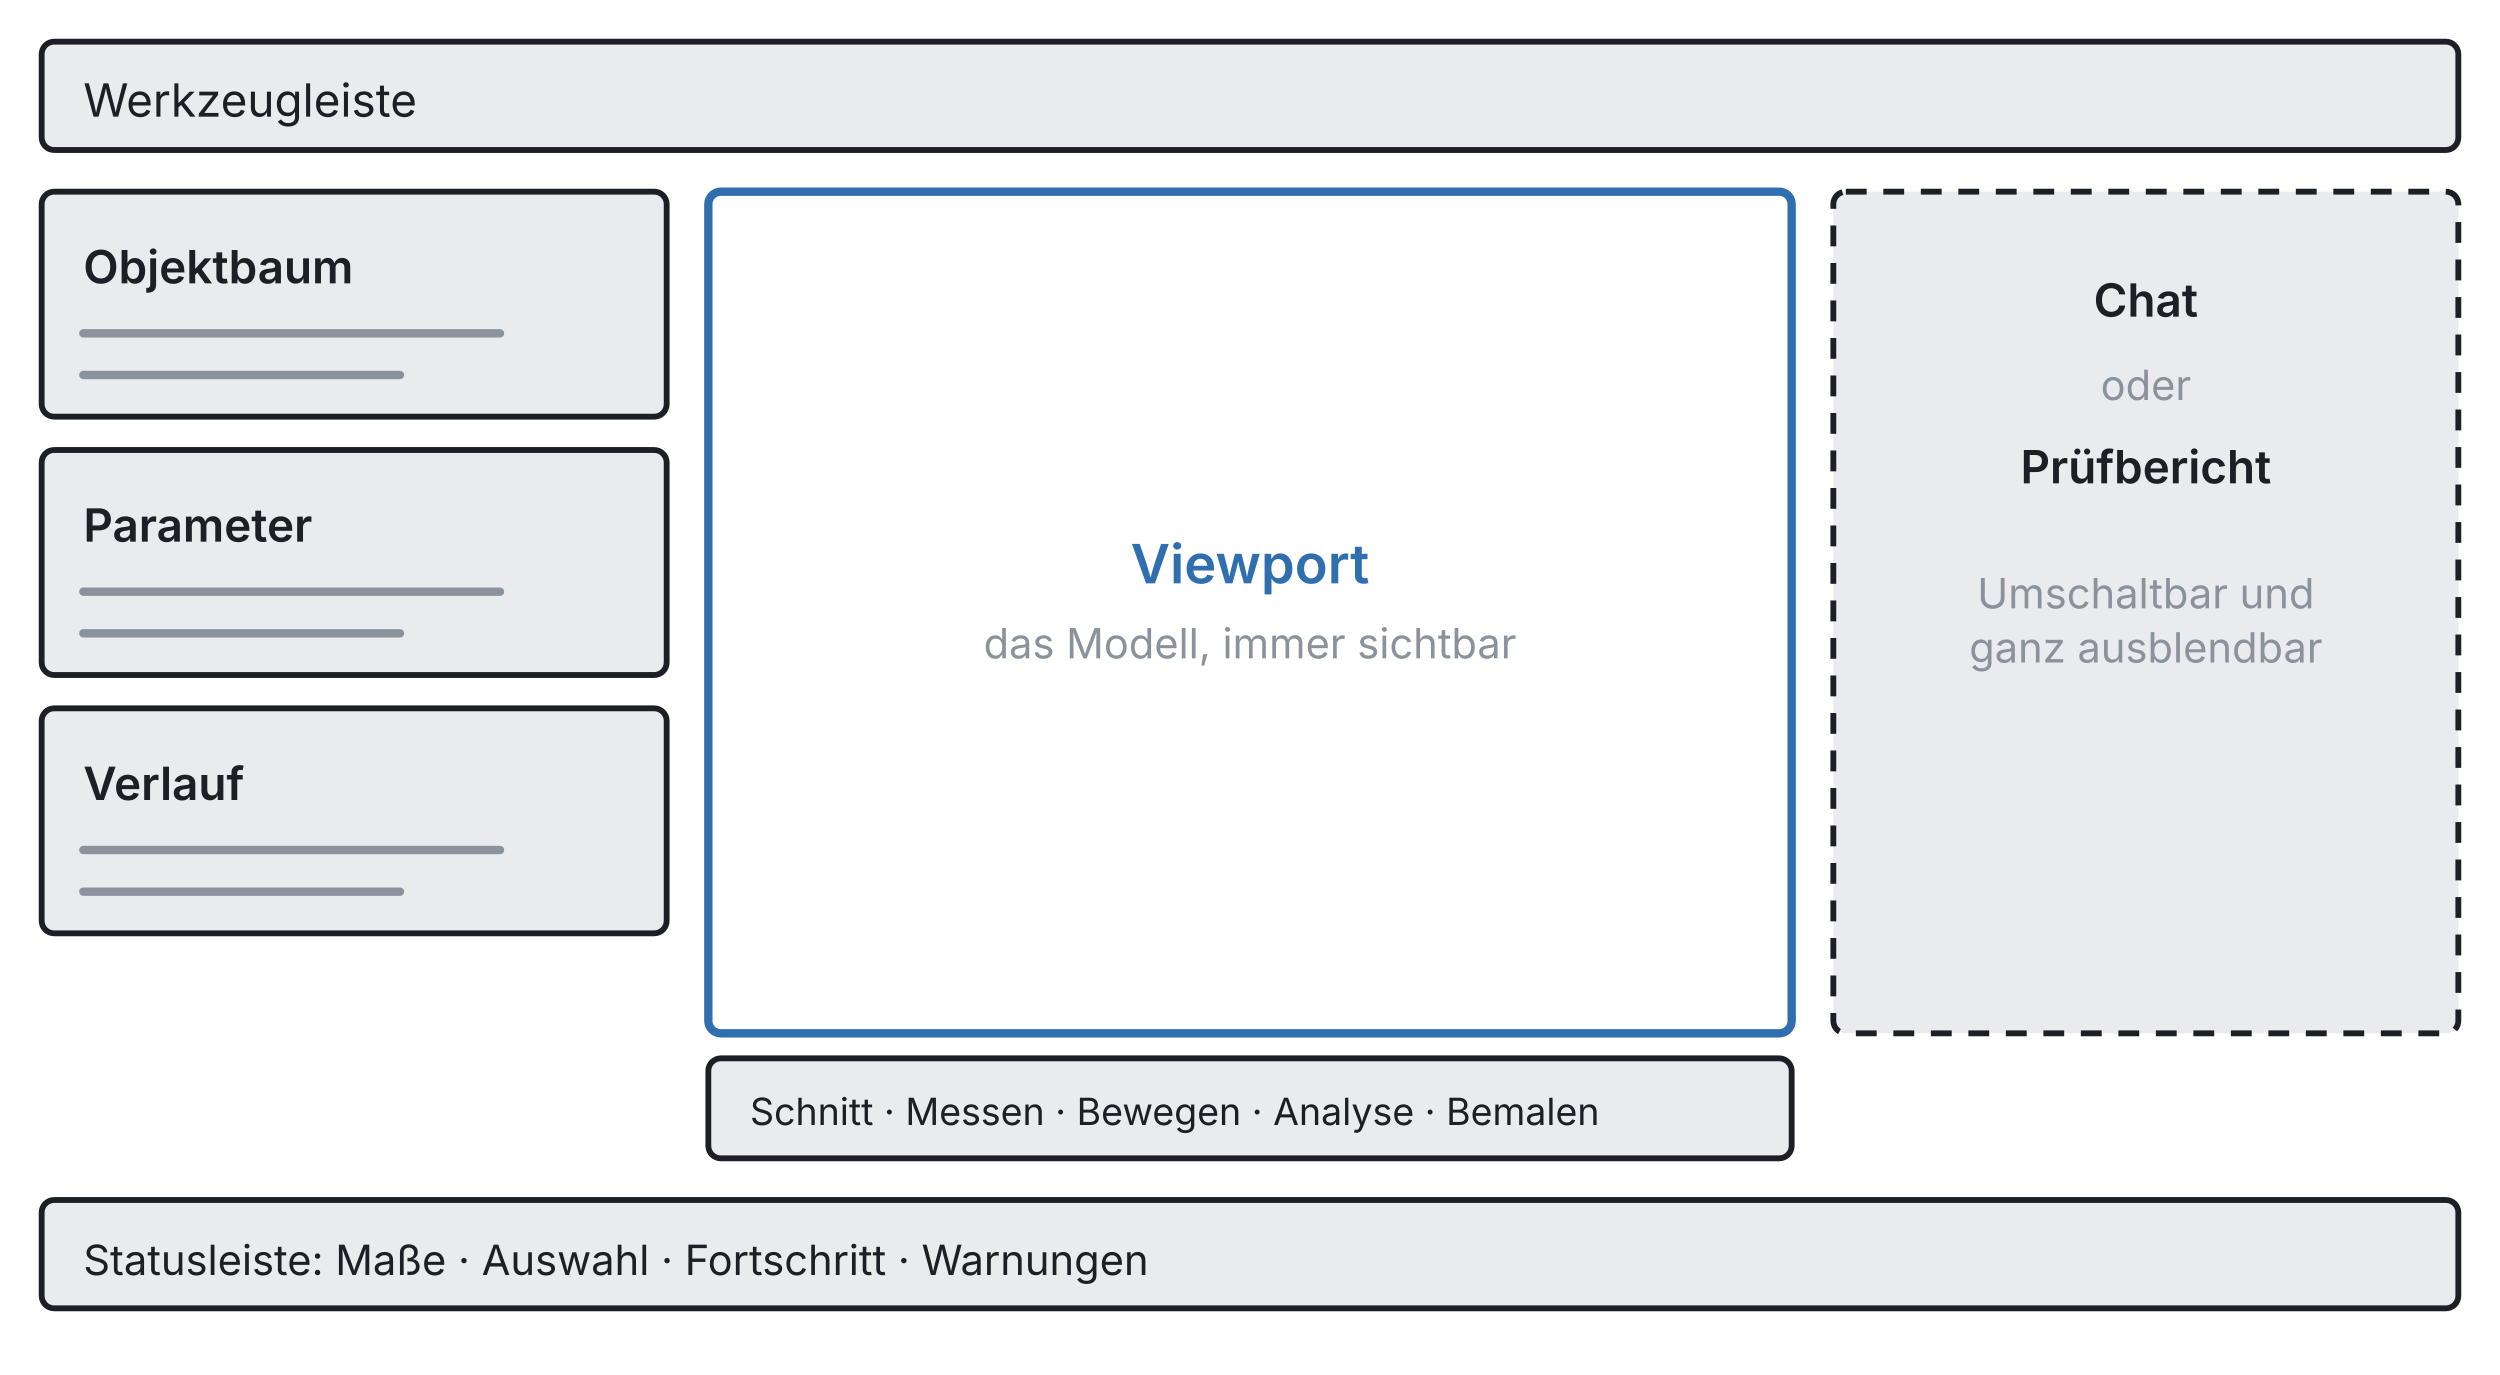
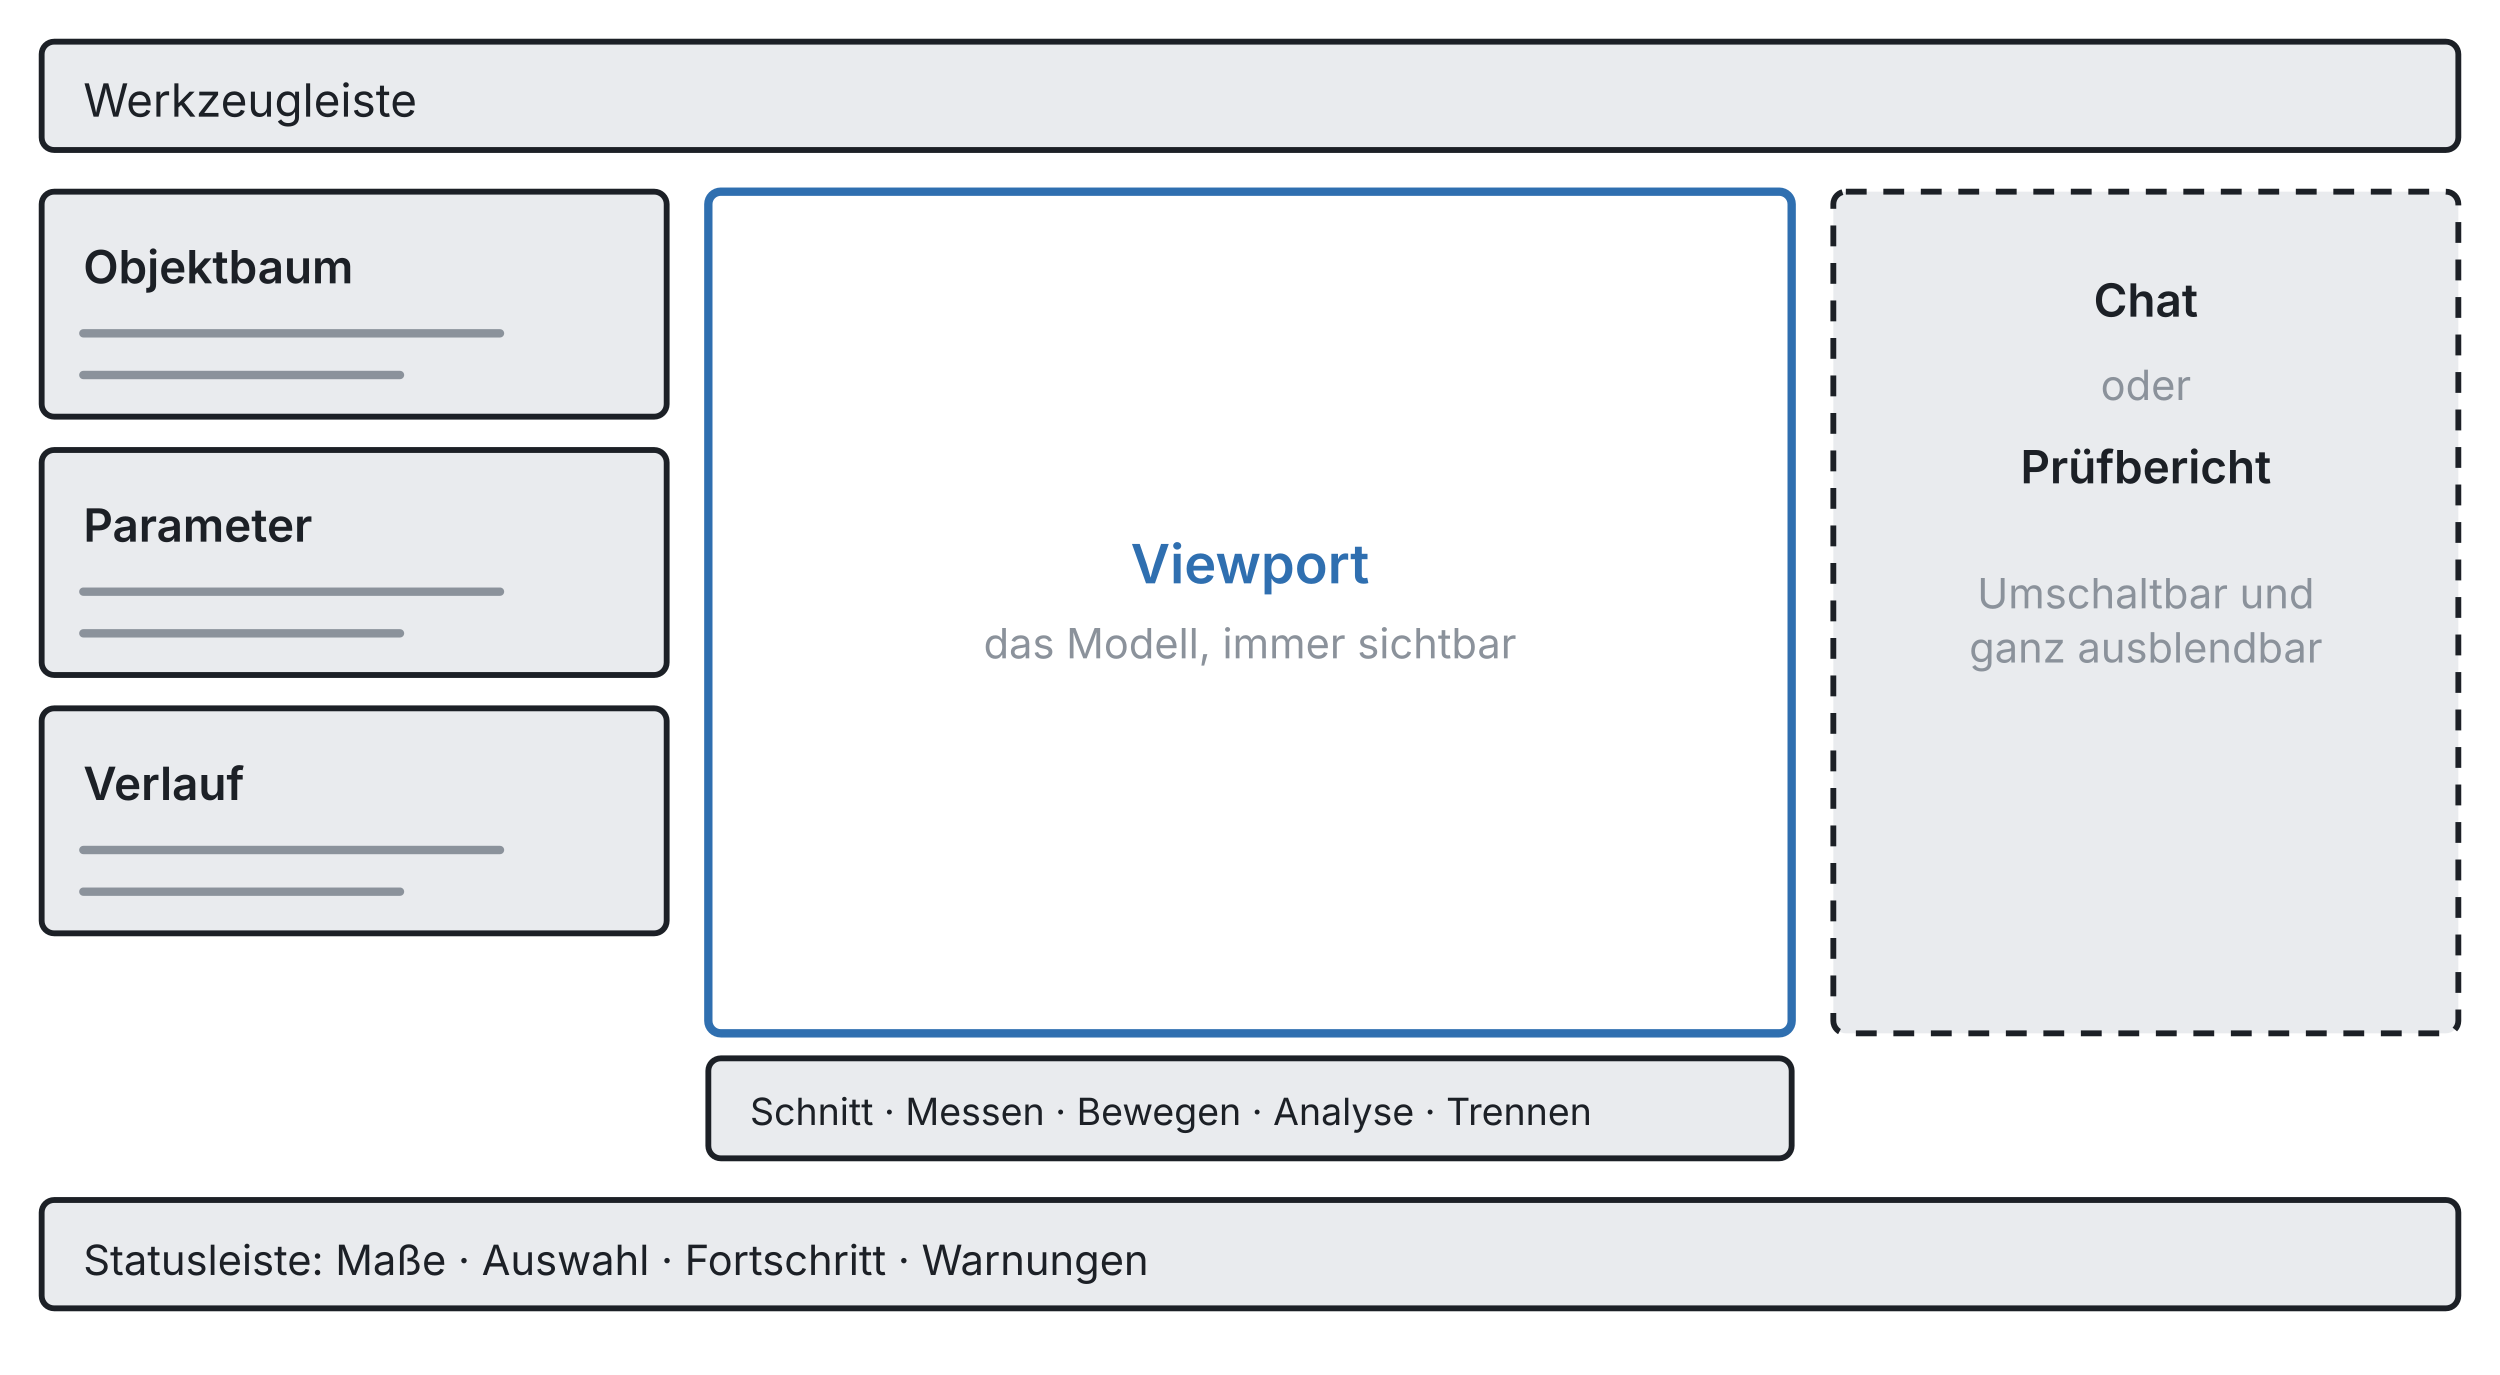
<svg xmlns="http://www.w3.org/2000/svg" viewBox="0 0 600 330" width="600" height="330">
  <rect x="0" y="0" width="600" height="330" fill="#ffffff" />
  <rect x="10" y="10" width="580" height="26" rx="3" fill="#e9ebee" stroke="#1c2026" stroke-width="1.4" />
  <text x="20" y="28" fill="#1c2026" font-size="11" font-family="system-ui, -apple-system, Segoe UI, sans-serif" text-anchor="start">Werkzeugleiste</text>
  <rect x="10" y="46" width="150" height="54" rx="3" fill="#e9ebee" stroke="#1c2026" stroke-width="1.4" />
  <text x="20" y="68" fill="#1c2026" font-size="11" font-family="system-ui, -apple-system, Segoe UI, sans-serif" text-anchor="start" font-weight="600">Objektbaum</text>
  <line x1="20" y1="80" x2="120" y2="80" stroke="#8b929b" stroke-width="2" stroke-linecap="round" />
  <line x1="20" y1="90" x2="96" y2="90" stroke="#8b929b" stroke-width="2" stroke-linecap="round" />
  <rect x="10" y="108" width="150" height="54" rx="3" fill="#e9ebee" stroke="#1c2026" stroke-width="1.4" />
  <text x="20" y="130" fill="#1c2026" font-size="11" font-family="system-ui, -apple-system, Segoe UI, sans-serif" text-anchor="start" font-weight="600">Parameter</text>
  <line x1="20" y1="142" x2="120" y2="142" stroke="#8b929b" stroke-width="2" stroke-linecap="round" />
  <line x1="20" y1="152" x2="96" y2="152" stroke="#8b929b" stroke-width="2" stroke-linecap="round" />
  <rect x="10" y="170" width="150" height="54" rx="3" fill="#e9ebee" stroke="#1c2026" stroke-width="1.4" />
  <text x="20" y="192" fill="#1c2026" font-size="11" font-family="system-ui, -apple-system, Segoe UI, sans-serif" text-anchor="start" font-weight="600">Verlauf</text>
  <line x1="20" y1="204" x2="120" y2="204" stroke="#8b929b" stroke-width="2" stroke-linecap="round" />
  <line x1="20" y1="214" x2="96" y2="214" stroke="#8b929b" stroke-width="2" stroke-linecap="round" />
  <rect x="170" y="46" width="260" height="202" rx="3" fill="none" stroke="#2f6fb0" stroke-width="2" />
  <text x="300" y="140" fill="#2f6fb0" font-size="13" font-family="system-ui, -apple-system, Segoe UI, sans-serif" text-anchor="middle" font-weight="600">Viewport</text>
  <text x="300" y="158" fill="#8b929b" font-size="10" font-family="system-ui, -apple-system, Segoe UI, sans-serif" text-anchor="middle">das Modell, immer sichtbar</text>
  <rect x="440" y="46" width="150" height="202" rx="3" fill="#e9ebee" stroke="#1c2026" stroke-width="1.4" stroke-dasharray="5 4" />
  <text x="515" y="76" fill="#1c2026" font-size="11" font-family="system-ui, -apple-system, Segoe UI, sans-serif" text-anchor="middle" font-weight="600">Chat</text>
  <text x="515" y="96" fill="#8b929b" font-size="10" font-family="system-ui, -apple-system, Segoe UI, sans-serif" text-anchor="middle">oder</text>
  <text x="515" y="116" fill="#1c2026" font-size="11" font-family="system-ui, -apple-system, Segoe UI, sans-serif" text-anchor="middle" font-weight="600">Prüfbericht</text>
  <text x="515" y="146" fill="#8b929b" font-size="10" font-family="system-ui, -apple-system, Segoe UI, sans-serif" text-anchor="middle">Umschaltbar und</text>
  <text x="515" y="159" fill="#8b929b" font-size="10" font-family="system-ui, -apple-system, Segoe UI, sans-serif" text-anchor="middle">ganz ausblendbar</text>
  <rect x="170" y="254" width="260" height="24" rx="3" fill="#e9ebee" stroke="#1c2026" stroke-width="1.4" />
-   <text x="180" y="270" fill="#1c2026" font-size="9" font-family="system-ui, -apple-system, Segoe UI, sans-serif" text-anchor="start">Schnitt · Messen · Bewegen · Analyse · Bemalen</text>
+   <text x="180" y="270" fill="#1c2026" font-size="9" font-family="system-ui, -apple-system, Segoe UI, sans-serif" text-anchor="start">Schnitt · Messen · Bewegen · Analyse · Trennen</text>
  <rect x="10" y="288" width="580" height="26" rx="3" fill="#e9ebee" stroke="#1c2026" stroke-width="1.4" />
  <text x="20" y="306" fill="#1c2026" font-size="10" font-family="system-ui, -apple-system, Segoe UI, sans-serif" text-anchor="start">Statusleiste: Maße · Auswahl · Fortschritt · Warnungen</text>
</svg>
